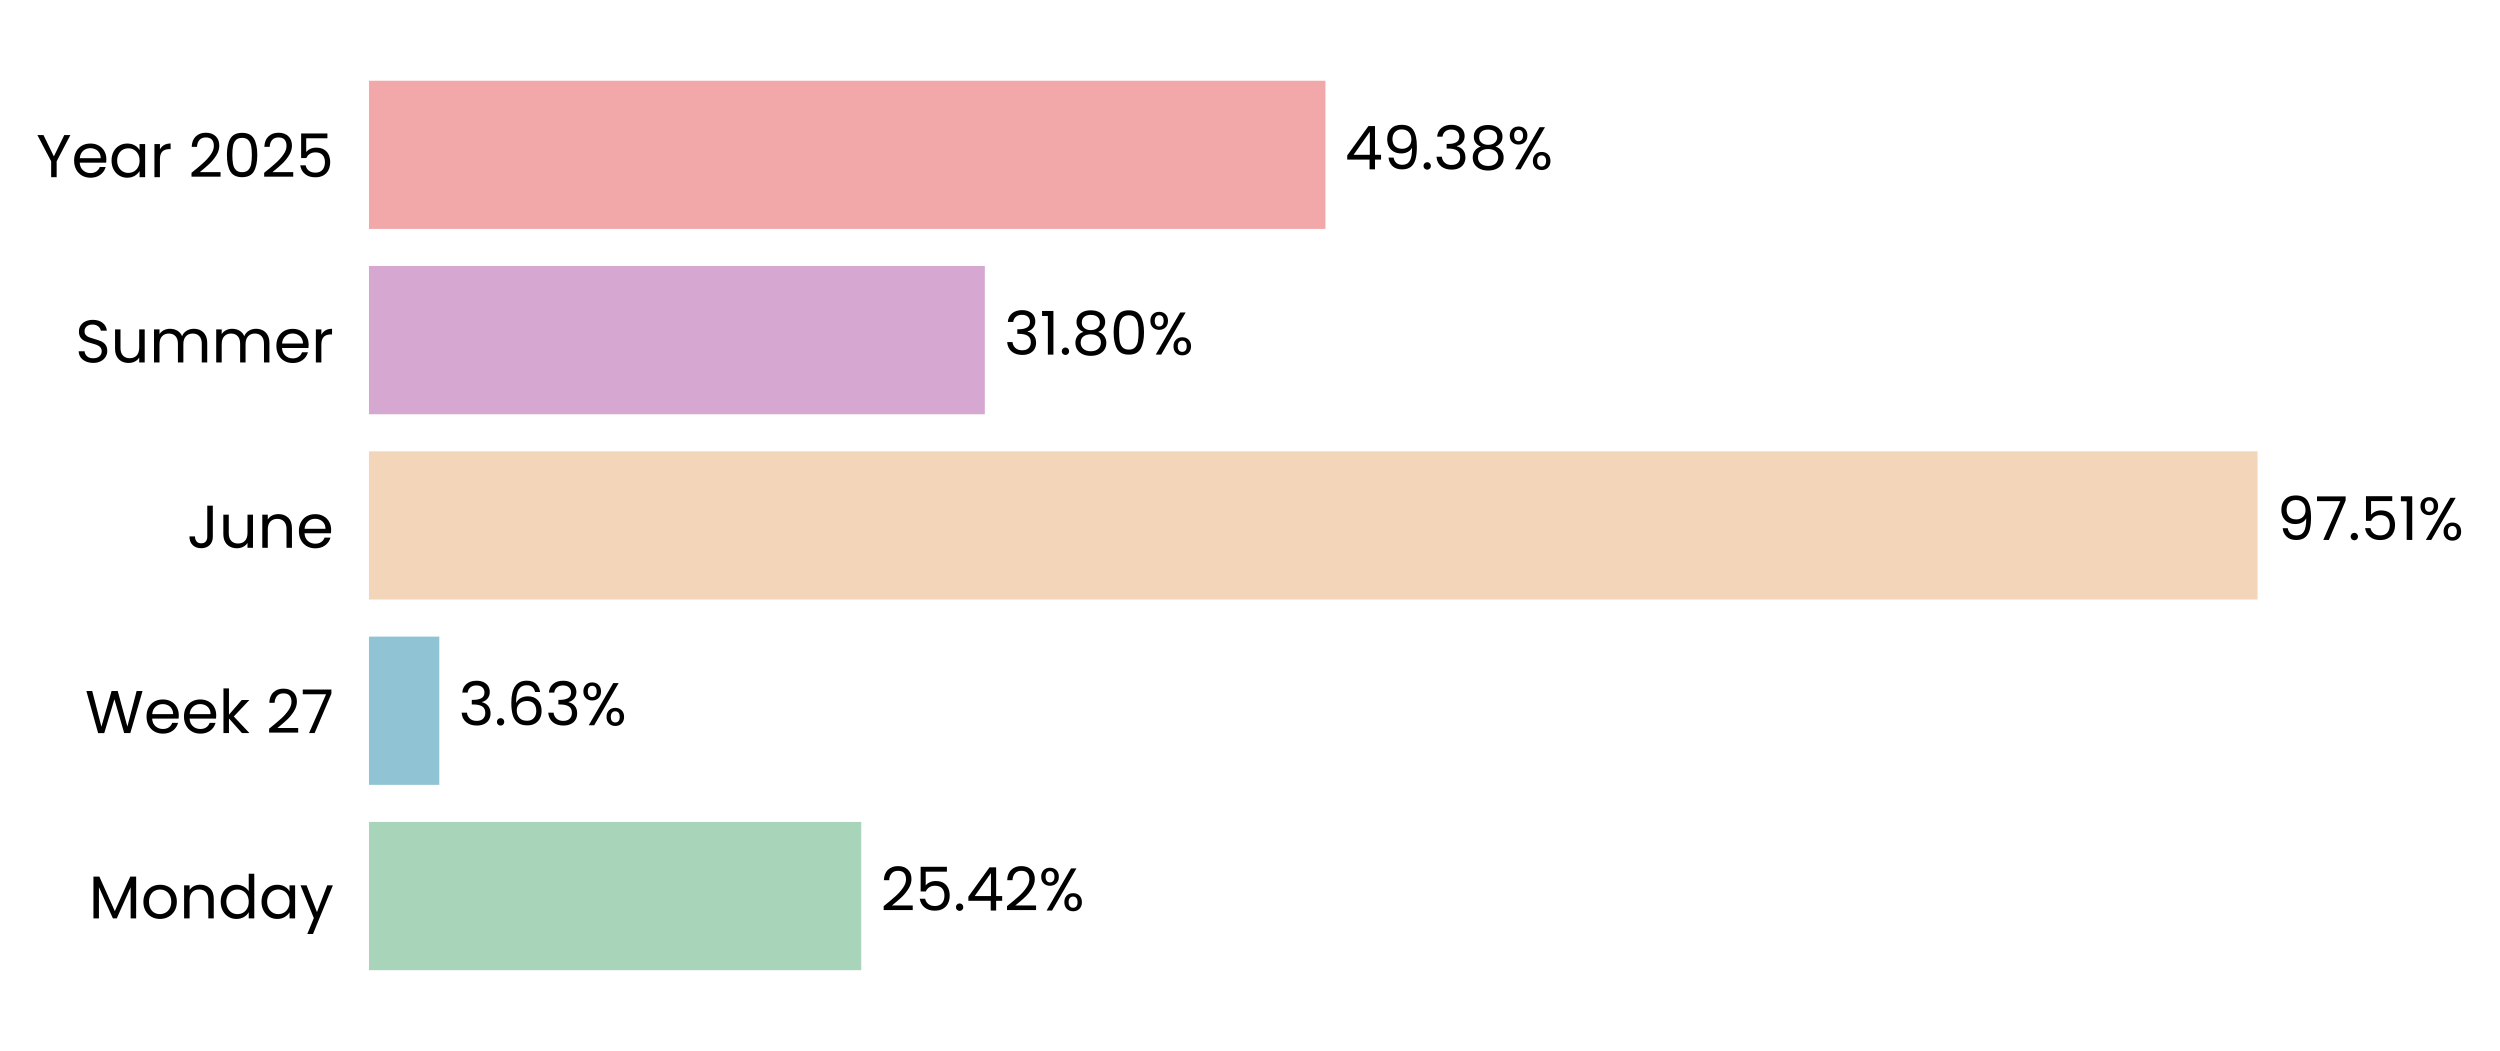
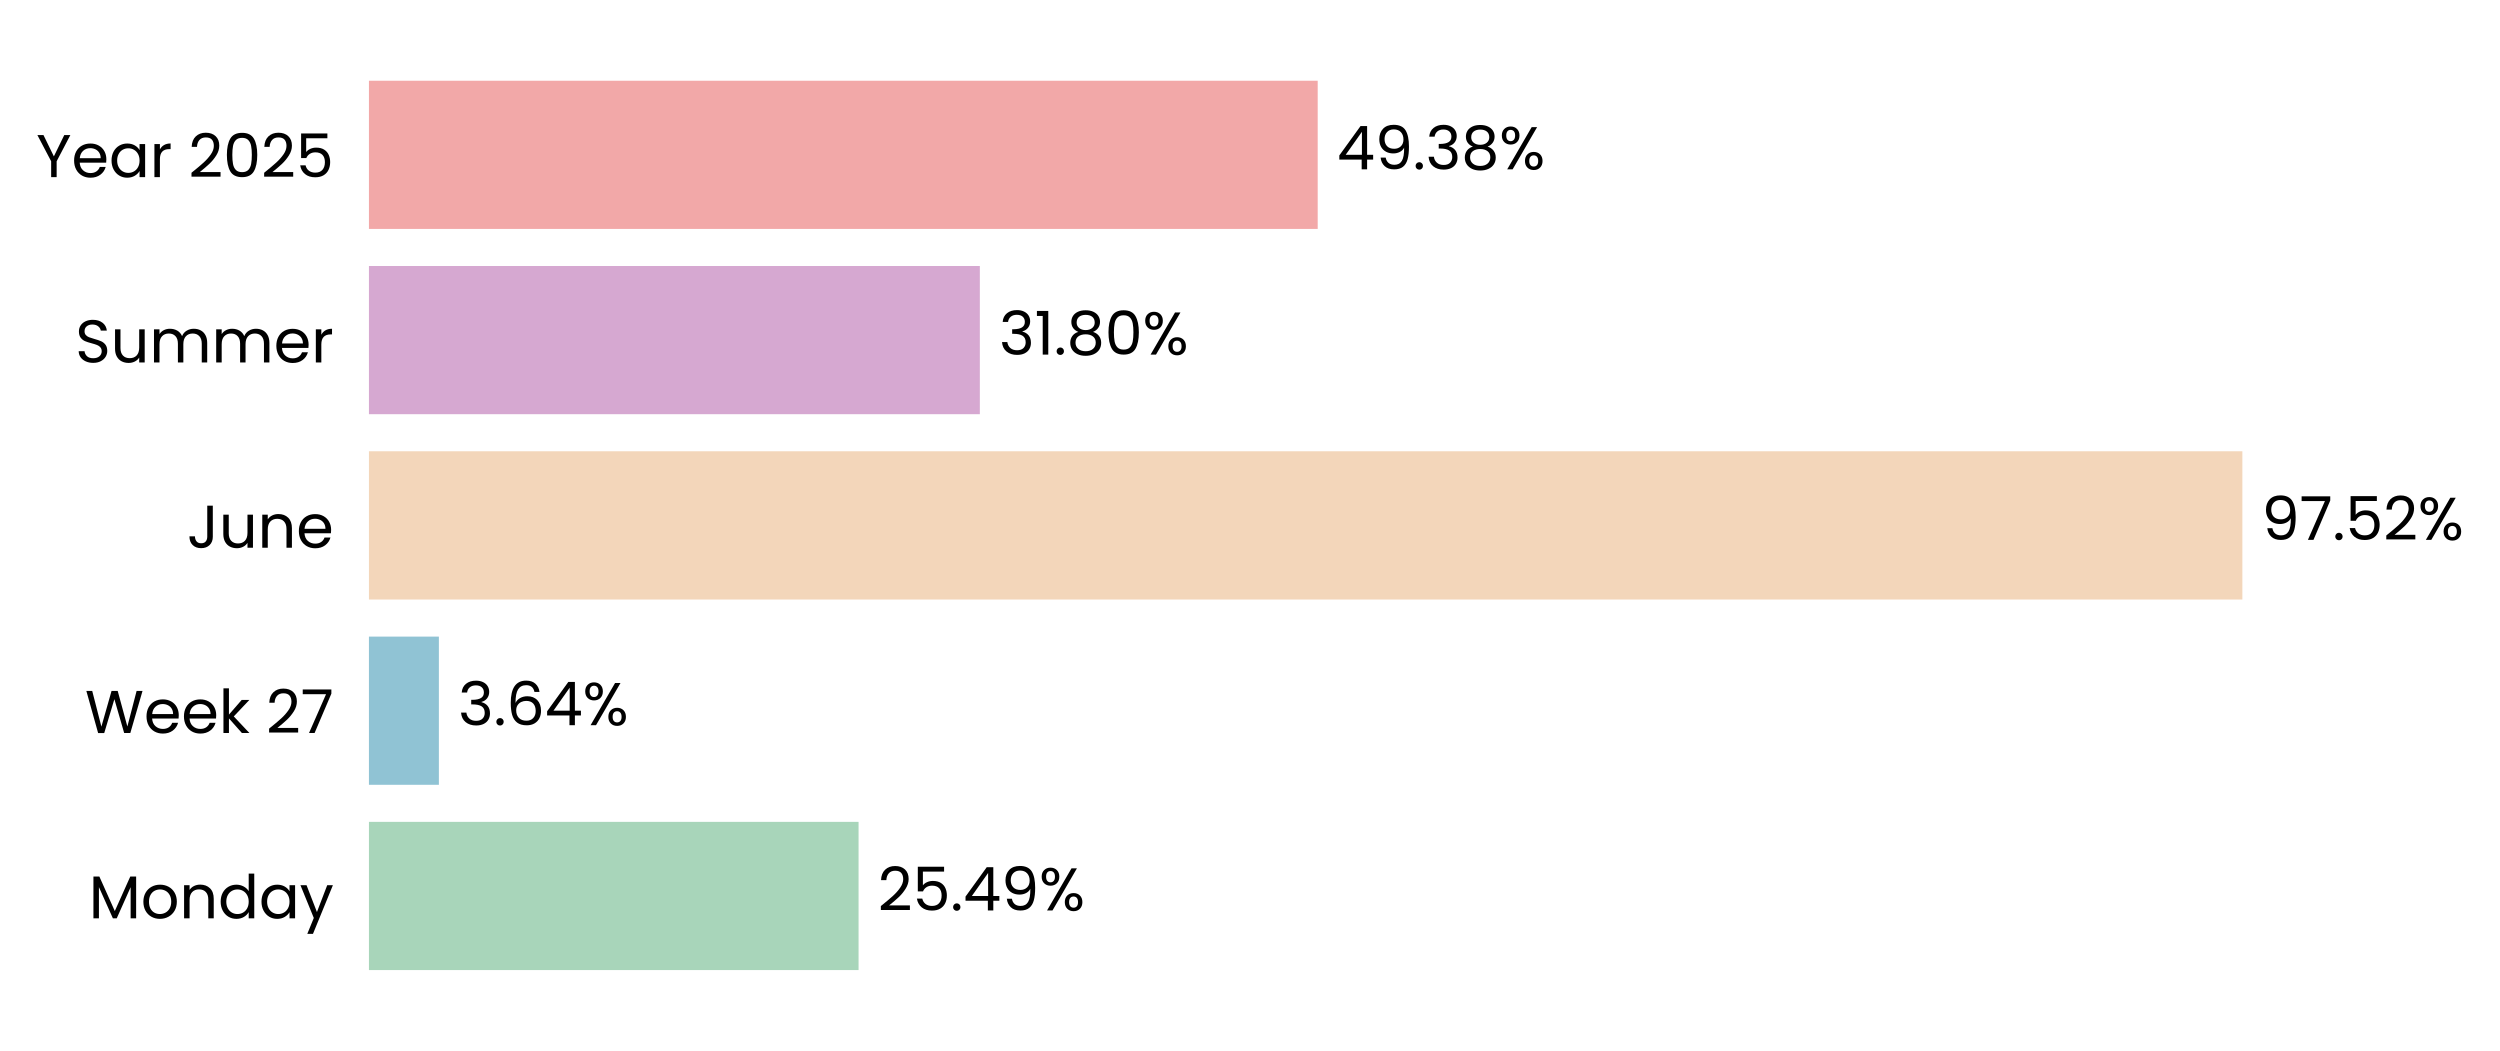
- <svg xmlns="http://www.w3.org/2000/svg" xmlns:xlink="http://www.w3.org/1999/xlink" width="496.723pt" height="208.8pt" viewBox="0 0 496.723 208.8" version="1.1">
+ <svg xmlns="http://www.w3.org/2000/svg" xmlns:xlink="http://www.w3.org/1999/xlink" width="496.768pt" height="208.8pt" viewBox="0 0 496.768 208.8" version="1.1">
  <defs>
    <style type="text/css">*{stroke-linejoin: round; stroke-linecap: butt}</style>
  </defs>
  <g id="figure_1">
    <g id="patch_1">
-       <path d="M 0 208.8  L 496.723 208.8  L 496.723 0  L 0 0  L 0 208.8  z " style="fill: none" />
+       <path d="M 0 208.8  L 496.768 208.8  L 496.768 0  L 0 0  L 0 208.8  z " style="fill: none" />
    </g>
    <g id="axes_1">
      <g id="patch_2">
-         <path d="M 73.311 201.6  L 458.126 201.6  L 458.126 7.2  L 73.311 7.2  L 73.311 201.6  z " style="fill: none" />
+         <path d="M 73.311 201.6  L 455.057 201.6  L 455.057 7.2  L 73.311 7.2  L 73.311 201.6  z " style="fill: none" />
      </g>
      <g id="patch_3">
-         <path d="M 73.311 192.764  L 171.118 192.764  L 171.118 163.309  L 73.311 163.309  z " clip-path="url(#p8b3f362fe7)" style="fill: #a8d5ba" />
+         <path d="M 73.311 192.764  L 170.603 192.764  L 170.603 163.309  L 73.311 163.309  z " clip-path="url(#p3ccb48177d)" style="fill: #a8d5ba" />
      </g>
      <g id="patch_4">
-         <path d="M 73.311 155.945  L 87.284 155.945  L 87.284 126.491  L 73.311 126.491  z " clip-path="url(#p8b3f362fe7)" style="fill: #90c3d4" />
+         <path d="M 73.311 155.945  L 87.21 155.945  L 87.21 126.491  L 73.311 126.491  z " clip-path="url(#p3ccb48177d)" style="fill: #90c3d4" />
      </g>
      <g id="patch_5">
-         <path d="M 73.311 119.127  L 448.559 119.127  L 448.559 89.673  L 73.311 89.673  z " clip-path="url(#p8b3f362fe7)" style="fill: #f3d6ba" />
+         <path d="M 73.311 119.127  L 445.575 119.127  L 445.575 89.673  L 73.311 89.673  z " clip-path="url(#p3ccb48177d)" style="fill: #f3d6ba" />
      </g>
      <g id="patch_6">
-         <path d="M 73.311 82.309  L 195.675 82.309  L 195.675 52.855  L 73.311 52.855  z " clip-path="url(#p8b3f362fe7)" style="fill: #d6a8d1" />
+         <path d="M 73.311 82.309  L 194.702 82.309  L 194.702 52.855  L 73.311 52.855  z " clip-path="url(#p3ccb48177d)" style="fill: #d6a8d1" />
      </g>
      <g id="patch_7">
-         <path d="M 73.311 45.491  L 263.351 45.491  L 263.351 16.036  L 73.311 16.036  z " clip-path="url(#p8b3f362fe7)" style="fill: #f2a8a8" />
+         <path d="M 73.311 45.491  L 261.836 45.491  L 261.836 16.036  L 73.311 16.036  z " clip-path="url(#p3ccb48177d)" style="fill: #f2a8a8" />
      </g>
      <g id="matplotlib.axis_1">
        <g id="ytick_1">
          <g id="text_1">
            <g transform="translate(17.64187 182.4764) scale(0.12 -0.12)">
              <defs>
                <path id="Poppins-Regular-4d" d="M 5018 4429  L 5018 0  L 4435 0  L 4435 3302  L 2963 0  L 2554 0  L 1075 3309  L 1075 0  L 493 0  L 493 4429  L 1120 4429  L 2758 768  L 4397 4429  L 5018 4429  z " transform="scale(0.015625)" />
                <path id="Poppins-Regular-6f" d="M 2022 -58  Q 1530 -58 1130 166  Q 730 390 502 803  Q 275 1216 275 1760  Q 275 2298 508 2710  Q 742 3123 1145 3344  Q 1549 3565 2048 3565  Q 2547 3565 2950 3344  Q 3354 3123 3587 2713  Q 3821 2304 3821 1760  Q 3821 1216 3581 803  Q 3341 390 2931 166  Q 2522 -58 2022 -58  z M 2022 454  Q 2336 454 2611 601  Q 2886 749 3056 1043  Q 3226 1338 3226 1760  Q 3226 2182 3059 2476  Q 2893 2771 2624 2915  Q 2355 3059 2042 3059  Q 1722 3059 1456 2915  Q 1190 2771 1030 2476  Q 870 2182 870 1760  Q 870 1331 1027 1036  Q 1184 742 1446 598  Q 1709 454 2022 454  z " transform="scale(0.015625)" />
                <path id="Poppins-Regular-6e" d="M 2202 3571  Q 2842 3571 3238 3184  Q 3635 2797 3635 2067  L 3635 0  L 3059 0  L 3059 1984  Q 3059 2509 2796 2787  Q 2534 3066 2080 3066  Q 1619 3066 1347 2778  Q 1075 2490 1075 1939  L 1075 0  L 493 0  L 493 3507  L 1075 3507  L 1075 3008  Q 1248 3277 1545 3424  Q 1843 3571 2202 3571  z " transform="scale(0.015625)" />
                <path id="Poppins-Regular-64" d="M 275 1766  Q 275 2304 492 2710  Q 710 3117 1091 3341  Q 1472 3565 1946 3565  Q 2355 3565 2707 3376  Q 3059 3187 3245 2880  L 3245 4736  L 3834 4736  L 3834 0  L 3245 0  L 3245 659  Q 3072 346 2733 144  Q 2394 -58 1939 -58  Q 1472 -58 1091 172  Q 710 403 492 819  Q 275 1235 275 1766  z M 3245 1760  Q 3245 2157 3085 2451  Q 2925 2746 2653 2902  Q 2381 3059 2054 3059  Q 1728 3059 1459 2905  Q 1190 2752 1030 2457  Q 870 2163 870 1766  Q 870 1363 1030 1065  Q 1190 768 1459 611  Q 1728 454 2054 454  Q 2381 454 2653 611  Q 2925 768 3085 1065  Q 3245 1363 3245 1760  z " transform="scale(0.015625)" />
                <path id="Poppins-Regular-61" d="M 275 1766  Q 275 2304 492 2710  Q 710 3117 1091 3341  Q 1472 3565 1939 3565  Q 2400 3565 2739 3366  Q 3078 3168 3245 2867  L 3245 3507  L 3834 3507  L 3834 0  L 3245 0  L 3245 653  Q 3072 346 2729 144  Q 2387 -58 1933 -58  Q 1466 -58 1088 172  Q 710 403 492 819  Q 275 1235 275 1766  z M 3245 1760  Q 3245 2157 3085 2451  Q 2925 2746 2653 2902  Q 2381 3059 2054 3059  Q 1728 3059 1459 2905  Q 1190 2752 1030 2457  Q 870 2163 870 1766  Q 870 1363 1030 1065  Q 1190 768 1459 611  Q 1728 454 2054 454  Q 2381 454 2653 611  Q 2925 768 3085 1065  Q 3245 1363 3245 1760  z " transform="scale(0.015625)" />
                <path id="Poppins-Regular-79" d="M 3514 3507  L 1402 -1651  L 800 -1651  L 1491 38  L 77 3507  L 723 3507  L 1824 666  L 2912 3507  L 3514 3507  z " transform="scale(0.015625)" />
              </defs>
              <use xlink:href="#Poppins-Regular-4d" />
              <use xlink:href="#Poppins-Regular-6f" transform="translate(86.09999 0)" />
              <use xlink:href="#Poppins-Regular-6e" transform="translate(150.1 0)" />
              <use xlink:href="#Poppins-Regular-64" transform="translate(214.1 0)" />
              <use xlink:href="#Poppins-Regular-61" transform="translate(281.7 0)" />
              <use xlink:href="#Poppins-Regular-79" transform="translate(349.2999 0)" />
            </g>
          </g>
        </g>
        <g id="ytick_2">
          <g id="text_2">
            <g transform="translate(16.88437 145.6582) scale(0.12 -0.12)">
              <defs>
                <path id="Poppins-Regular-57" d="M 6099 4461  L 4806 0  L 4154 0  L 3117 3590  L 2042 0  L 1395 -6  L 147 4461  L 768 4461  L 1741 678  L 2816 4461  L 3469 4461  L 4493 691  L 5472 4461  L 6099 4461  z " transform="scale(0.015625)" />
                <path id="Poppins-Regular-65" d="M 3693 1888  Q 3693 1722 3674 1536  L 870 1536  Q 902 1018 1225 726  Q 1549 435 2010 435  Q 2387 435 2640 611  Q 2893 787 2995 1082  L 3622 1082  Q 3482 576 3059 259  Q 2637 -58 2010 -58  Q 1510 -58 1116 166  Q 723 390 499 803  Q 275 1216 275 1760  Q 275 2304 492 2713  Q 710 3123 1104 3344  Q 1498 3565 2010 3565  Q 2509 3565 2893 3347  Q 3277 3130 3485 2749  Q 3693 2368 3693 1888  z M 3091 2010  Q 3091 2342 2944 2582  Q 2797 2822 2544 2947  Q 2291 3072 1984 3072  Q 1542 3072 1232 2790  Q 922 2509 877 2010  L 3091 2010  z " transform="scale(0.015625)" />
                <path id="Poppins-Regular-6b" d="M 2451 0  L 1075 1549  L 1075 0  L 493 0  L 493 4736  L 1075 4736  L 1075 1952  L 2426 3507  L 3238 3507  L 1587 1760  L 3245 0  L 2451 0  z " transform="scale(0.015625)" />
                <path id="Poppins-Regular-20" transform="scale(0.015625)" />
                <path id="Poppins-Regular-32" d="M 326 467  Q 1139 1120 1600 1539  Q 2061 1958 2377 2416  Q 2694 2874 2694 3315  Q 2694 3731 2492 3971  Q 2291 4211 1843 4211  Q 1408 4211 1168 3939  Q 928 3667 909 3213  L 346 3213  Q 371 3930 780 4320  Q 1190 4710 1837 4710  Q 2496 4710 2883 4345  Q 3270 3981 3270 3341  Q 3270 2810 2953 2307  Q 2637 1805 2233 1424  Q 1830 1043 1203 538  L 3405 538  L 3405 51  L 326 51  L 326 467  z " transform="scale(0.015625)" />
                <path id="Poppins-Regular-37" d="M 3245 4173  L 1466 0  L 877 0  L 2682 4115  L 211 4115  L 211 4614  L 3245 4614  L 3245 4173  z " transform="scale(0.015625)" />
              </defs>
              <use xlink:href="#Poppins-Regular-57" />
              <use xlink:href="#Poppins-Regular-65" transform="translate(97.59999 0)" />
              <use xlink:href="#Poppins-Regular-65" transform="translate(159.6 0)" />
              <use xlink:href="#Poppins-Regular-6b" transform="translate(221.6 0)" />
              <use xlink:href="#Poppins-Regular-20" transform="translate(273.0999 0)" />
              <use xlink:href="#Poppins-Regular-32" transform="translate(299.7999 0)" />
              <use xlink:href="#Poppins-Regular-37" transform="translate(357.2999 0)" />
            </g>
          </g>
        </g>
        <g id="ytick_3">
          <g id="text_3">
            <g transform="translate(37.15125 108.84) scale(0.12 -0.12)">
              <defs>
                <path id="Poppins-Regular-4a" d="M 2739 4461  L 2739 1165  Q 2739 614 2400 284  Q 2061 -45 1504 -45  Q 941 -45 601 291  Q 262 627 262 1210  L 845 1210  Q 851 883 1014 678  Q 1178 474 1504 474  Q 1830 474 1990 669  Q 2150 864 2150 1165  L 2150 4461  L 2739 4461  z " transform="scale(0.015625)" />
                <path id="Poppins-Regular-75" d="M 3603 3507  L 3603 0  L 3021 0  L 3021 518  Q 2854 250 2556 99  Q 2259 -51 1901 -51  Q 1491 -51 1164 118  Q 838 288 649 627  Q 461 966 461 1453  L 461 3507  L 1037 3507  L 1037 1530  Q 1037 1011 1299 732  Q 1562 454 2016 454  Q 2483 454 2752 742  Q 3021 1030 3021 1581  L 3021 3507  L 3603 3507  z " transform="scale(0.015625)" />
              </defs>
              <use xlink:href="#Poppins-Regular-4a" />
              <use xlink:href="#Poppins-Regular-75" transform="translate(52.99999 0)" />
              <use xlink:href="#Poppins-Regular-6e" transform="translate(117 0)" />
              <use xlink:href="#Poppins-Regular-65" transform="translate(181 0)" />
            </g>
          </g>
        </g>
        <g id="ytick_4">
          <g id="text_4">
            <g transform="translate(14.95125 72.02182) scale(0.12 -0.12)">
              <defs>
                <path id="Poppins-Regular-53" d="M 1907 -45  Q 1466 -45 1117 112  Q 768 269 569 547  Q 371 826 365 1190  L 986 1190  Q 1018 877 1245 662  Q 1472 448 1907 448  Q 2323 448 2563 656  Q 2803 864 2803 1190  Q 2803 1446 2662 1606  Q 2522 1766 2310 1849  Q 2099 1933 1741 2029  Q 1299 2144 1033 2259  Q 768 2374 579 2620  Q 390 2867 390 3283  Q 390 3648 576 3929  Q 762 4211 1098 4364  Q 1434 4518 1869 4518  Q 2496 4518 2896 4204  Q 3296 3891 3347 3373  L 2707 3373  Q 2675 3629 2438 3824  Q 2202 4019 1811 4019  Q 1446 4019 1216 3830  Q 986 3642 986 3302  Q 986 3059 1123 2905  Q 1261 2752 1462 2672  Q 1664 2592 2029 2490  Q 2470 2368 2739 2249  Q 3008 2131 3200 1884  Q 3392 1638 3392 1216  Q 3392 890 3219 602  Q 3046 314 2707 134  Q 2368 -45 1907 -45  z " transform="scale(0.015625)" />
                <path id="Poppins-Regular-6d" d="M 4710 3571  Q 5120 3571 5440 3401  Q 5760 3232 5945 2893  Q 6131 2554 6131 2067  L 6131 0  L 5555 0  L 5555 1984  Q 5555 2509 5296 2787  Q 5037 3066 4595 3066  Q 4141 3066 3872 2774  Q 3603 2483 3603 1933  L 3603 0  L 3027 0  L 3027 1984  Q 3027 2509 2768 2787  Q 2509 3066 2067 3066  Q 1613 3066 1344 2774  Q 1075 2483 1075 1933  L 1075 0  L 493 0  L 493 3507  L 1075 3507  L 1075 3002  Q 1248 3277 1539 3424  Q 1830 3571 2182 3571  Q 2624 3571 2963 3372  Q 3302 3174 3469 2790  Q 3616 3162 3955 3366  Q 4294 3571 4710 3571  z " transform="scale(0.015625)" />
                <path id="Poppins-Regular-72" d="M 1075 2938  Q 1229 3238 1513 3404  Q 1798 3571 2208 3571  L 2208 2970  L 2054 2970  Q 1075 2970 1075 1907  L 1075 0  L 493 0  L 493 3507  L 1075 3507  L 1075 2938  z " transform="scale(0.015625)" />
              </defs>
              <use xlink:href="#Poppins-Regular-53" />
              <use xlink:href="#Poppins-Regular-75" transform="translate(58.7 0)" />
              <use xlink:href="#Poppins-Regular-6d" transform="translate(122.7 0)" />
              <use xlink:href="#Poppins-Regular-6d" transform="translate(225.7 0)" />
              <use xlink:href="#Poppins-Regular-65" transform="translate(328.7 0)" />
              <use xlink:href="#Poppins-Regular-72" transform="translate(390.6999 0)" />
            </g>
          </g>
        </g>
        <g id="ytick_5">
          <g id="text_5">
            <g transform="translate(7.2 35.20364) scale(0.12 -0.12)">
              <defs>
                <path id="Poppins-Regular-59" d="M 3616 4461  L 2163 1683  L 2163 0  L 1581 0  L 1581 1683  L 122 4461  L 768 4461  L 1869 2202  L 2970 4461  L 3616 4461  z " transform="scale(0.015625)" />
                <path id="Poppins-Regular-30" d="M 397 2362  Q 397 3462 755 4080  Q 1114 4698 2010 4698  Q 2899 4698 3257 4080  Q 3616 3462 3616 2362  Q 3616 1242 3257 621  Q 2899 0 2010 0  Q 1114 0 755 621  Q 397 1242 397 2362  z M 3040 2362  Q 3040 2918 2966 3305  Q 2893 3693 2665 3929  Q 2438 4166 2010 4166  Q 1574 4166 1347 3929  Q 1120 3693 1046 3305  Q 973 2918 973 2362  Q 973 1786 1046 1395  Q 1120 1005 1347 768  Q 1574 531 2010 531  Q 2438 531 2665 768  Q 2893 1005 2966 1395  Q 3040 1786 3040 2362  z " transform="scale(0.015625)" />
                <path id="Poppins-Regular-35" d="M 3347 4122  L 1101 4122  L 1101 2662  Q 1248 2867 1536 2998  Q 1824 3130 2157 3130  Q 2688 3130 3021 2909  Q 3354 2688 3498 2339  Q 3642 1990 3642 1600  Q 3642 1139 3469 774  Q 3296 410 2941 198  Q 2586 -13 2061 -13  Q 1389 -13 973 332  Q 557 678 467 1254  L 1037 1254  Q 1120 890 1389 685  Q 1658 480 2067 480  Q 2573 480 2829 784  Q 3085 1088 3085 1587  Q 3085 2086 2829 2358  Q 2573 2630 2074 2630  Q 1734 2630 1481 2467  Q 1229 2304 1114 2022  L 563 2022  L 563 4634  L 3347 4634  L 3347 4122  z " transform="scale(0.015625)" />
              </defs>
              <use xlink:href="#Poppins-Regular-59" />
              <use xlink:href="#Poppins-Regular-65" transform="translate(58.39999 0)" />
              <use xlink:href="#Poppins-Regular-61" transform="translate(120.4 0)" />
              <use xlink:href="#Poppins-Regular-72" transform="translate(188 0)" />
              <use xlink:href="#Poppins-Regular-20" transform="translate(225.3 0)" />
              <use xlink:href="#Poppins-Regular-32" transform="translate(252 0)" />
              <use xlink:href="#Poppins-Regular-30" transform="translate(309.4999 0)" />
              <use xlink:href="#Poppins-Regular-32" transform="translate(372.2999 0)" />
              <use xlink:href="#Poppins-Regular-35" transform="translate(429.7999 0)" />
            </g>
          </g>
        </g>
      </g>
      <g id="text_6">
-         <g transform="translate(174.9665 180.9164) scale(0.12 -0.12)">
+         <g transform="translate(174.4208 180.9164) scale(0.12 -0.12)">
          <defs>
            <path id="Poppins-Regular-2e" d="M 678 -38  Q 512 -38 397 77  Q 282 192 282 358  Q 282 525 397 640  Q 512 755 678 755  Q 838 755 950 640  Q 1062 525 1062 358  Q 1062 192 950 77  Q 838 -38 678 -38  z " transform="scale(0.015625)" />
            <path id="Poppins-Regular-34" d="M 256 1030  L 256 1472  L 2502 4582  L 3200 4582  L 3200 1536  L 3840 1536  L 3840 1030  L 3200 1030  L 3200 0  L 2624 0  L 2624 1030  L 256 1030  z M 2650 3974  L 928 1536  L 2650 1536  L 2650 3974  z " transform="scale(0.015625)" />
+             <path id="Poppins-Regular-39" d="M 1146 1242  Q 1210 877 1443 678  Q 1677 480 2074 480  Q 2605 480 2857 896  Q 3110 1312 3098 2298  Q 2963 2010 2649 1846  Q 2336 1683 1952 1683  Q 1523 1683 1187 1859  Q 851 2035 659 2374  Q 467 2714 467 3194  Q 467 3878 864 4297  Q 1261 4717 1990 4717  Q 2886 4717 3248 4134  Q 3610 3552 3610 2400  Q 3610 1594 3466 1069  Q 3322 544 2979 269  Q 2637 -6 2042 -6  Q 1389 -6 1024 346  Q 659 698 608 1242  L 1146 1242  z M 2048 2176  Q 2477 2176 2752 2441  Q 3027 2707 3027 3162  Q 3027 3642 2758 3936  Q 2490 4230 2003 4230  Q 1555 4230 1289 3948  Q 1024 3667 1024 3206  Q 1024 2739 1286 2457  Q 1549 2176 2048 2176  z " transform="scale(0.015625)" />
            <path id="Poppins-Regular-25" d="M 269 3584  Q 269 4019 531 4278  Q 794 4538 1203 4538  Q 1613 4538 1875 4278  Q 2138 4019 2138 3584  Q 2138 3142 1875 2883  Q 1613 2624 1203 2624  Q 794 2624 531 2883  Q 269 3142 269 3584  z M 4006 4467  L 1414 0  L 838 0  L 3430 4467  L 4006 4467  z M 1203 4179  Q 986 4179 861 4028  Q 736 3878 736 3584  Q 736 3290 861 3136  Q 986 2982 1203 2982  Q 1421 2982 1549 3139  Q 1677 3296 1677 3584  Q 1677 3878 1549 4028  Q 1421 4179 1203 4179  z M 2720 883  Q 2720 1325 2982 1584  Q 3245 1843 3654 1843  Q 4064 1843 4323 1584  Q 4582 1325 4582 883  Q 4582 448 4323 185  Q 4064 -77 3654 -77  Q 3245 -77 2982 182  Q 2720 442 2720 883  z M 3648 1478  Q 3430 1478 3302 1328  Q 3174 1178 3174 883  Q 3174 595 3302 444  Q 3430 294 3648 294  Q 3866 294 3994 444  Q 4122 595 4122 883  Q 4122 1178 3994 1328  Q 3866 1478 3648 1478  z " transform="scale(0.015625)" />
          </defs>
          <use xlink:href="#Poppins-Regular-32" />
          <use xlink:href="#Poppins-Regular-35" transform="translate(57.49999 0)" />
          <use xlink:href="#Poppins-Regular-2e" transform="translate(120.3 0)" />
          <use xlink:href="#Poppins-Regular-34" transform="translate(141.3 0)" />
-           <use xlink:href="#Poppins-Regular-32" transform="translate(204.2 0)" />
-           <use xlink:href="#Poppins-Regular-25" transform="translate(261.6999 0)" />
+           <use xlink:href="#Poppins-Regular-39" transform="translate(204.2 0)" />
+           <use xlink:href="#Poppins-Regular-25" transform="translate(267.1999 0)" />
        </g>
      </g>
      <g id="text_7">
-         <g transform="translate(91.13184 144.0982) scale(0.12 -0.12)">
+         <g transform="translate(91.02758 144.0982) scale(0.12 -0.12)">
          <defs>
            <path id="Poppins-Regular-33" d="M 384 3462  Q 429 4051 838 4384  Q 1248 4717 1901 4717  Q 2336 4717 2653 4560  Q 2970 4403 3133 4134  Q 3296 3866 3296 3526  Q 3296 3130 3069 2842  Q 2842 2554 2477 2470  L 2477 2438  Q 2893 2336 3136 2035  Q 3379 1734 3379 1248  Q 3379 883 3212 592  Q 3046 301 2713 134  Q 2381 -32 1914 -32  Q 1235 -32 800 323  Q 365 678 314 1331  L 877 1331  Q 922 947 1190 704  Q 1459 461 1907 461  Q 2355 461 2588 694  Q 2822 928 2822 1299  Q 2822 1779 2502 1990  Q 2182 2202 1536 2202  L 1389 2202  L 1389 2688  L 1542 2688  Q 2131 2694 2432 2883  Q 2733 3072 2733 3469  Q 2733 3808 2512 4013  Q 2291 4218 1882 4218  Q 1485 4218 1241 4013  Q 998 3808 954 3462  L 384 3462  z " transform="scale(0.015625)" />
            <path id="Poppins-Regular-36" d="M 2976 3526  Q 2835 4237 2099 4237  Q 1530 4237 1248 3798  Q 966 3360 973 2355  Q 1120 2688 1462 2877  Q 1805 3066 2227 3066  Q 2886 3066 3280 2656  Q 3674 2246 3674 1523  Q 3674 1088 3504 742  Q 3334 397 2992 192  Q 2650 -13 2163 -13  Q 1504 -13 1133 281  Q 762 576 614 1094  Q 467 1613 467 2374  Q 467 4723 2106 4723  Q 2733 4723 3091 4384  Q 3450 4045 3514 3526  L 2976 3526  z M 2106 2573  Q 1830 2573 1587 2461  Q 1344 2349 1193 2121  Q 1043 1894 1043 1568  Q 1043 1082 1324 778  Q 1606 474 2131 474  Q 2579 474 2844 752  Q 3110 1030 3110 1504  Q 3110 2003 2854 2288  Q 2598 2573 2106 2573  z " transform="scale(0.015625)" />
          </defs>
          <use xlink:href="#Poppins-Regular-33" />
          <use xlink:href="#Poppins-Regular-2e" transform="translate(58.89999 0)" />
          <use xlink:href="#Poppins-Regular-36" transform="translate(79.89998 0)" />
-           <use xlink:href="#Poppins-Regular-33" transform="translate(143.4 0)" />
-           <use xlink:href="#Poppins-Regular-25" transform="translate(202.3 0)" />
+           <use xlink:href="#Poppins-Regular-34" transform="translate(143.4 0)" />
+           <use xlink:href="#Poppins-Regular-25" transform="translate(206.3 0)" />
        </g>
      </g>
      <g id="text_8">
-         <g transform="translate(452.4072 107.28) scale(0.12 -0.12)">
-           <defs>
-             <path id="Poppins-Regular-39" d="M 1146 1242  Q 1210 877 1443 678  Q 1677 480 2074 480  Q 2605 480 2857 896  Q 3110 1312 3098 2298  Q 2963 2010 2649 1846  Q 2336 1683 1952 1683  Q 1523 1683 1187 1859  Q 851 2035 659 2374  Q 467 2714 467 3194  Q 467 3878 864 4297  Q 1261 4717 1990 4717  Q 2886 4717 3248 4134  Q 3610 3552 3610 2400  Q 3610 1594 3466 1069  Q 3322 544 2979 269  Q 2637 -6 2042 -6  Q 1389 -6 1024 346  Q 659 698 608 1242  L 1146 1242  z M 2048 2176  Q 2477 2176 2752 2441  Q 3027 2707 3027 3162  Q 3027 3642 2758 3936  Q 2490 4230 2003 4230  Q 1555 4230 1289 3948  Q 1024 3667 1024 3206  Q 1024 2739 1286 2457  Q 1549 2176 2048 2176  z " transform="scale(0.015625)" />
-             <path id="Poppins-Regular-31" d="M 243 4096  L 243 4627  L 1446 4627  L 1446 0  L 858 0  L 858 4096  L 243 4096  z " transform="scale(0.015625)" />
-           </defs>
+         <g transform="translate(449.3926 107.28) scale(0.12 -0.12)">
          <use xlink:href="#Poppins-Regular-39" />
          <use xlink:href="#Poppins-Regular-37" transform="translate(62.99999 0)" />
          <use xlink:href="#Poppins-Regular-2e" transform="translate(117.6 0)" />
          <use xlink:href="#Poppins-Regular-35" transform="translate(138.6 0)" />
-           <use xlink:href="#Poppins-Regular-31" transform="translate(201.3999 0)" />
-           <use xlink:href="#Poppins-Regular-25" transform="translate(233.3999 0)" />
+           <use xlink:href="#Poppins-Regular-32" transform="translate(201.3999 0)" />
+           <use xlink:href="#Poppins-Regular-25" transform="translate(258.8999 0)" />
        </g>
      </g>
      <g id="text_9">
-         <g transform="translate(199.5228 70.46182) scale(0.12 -0.12)">
+         <g transform="translate(198.5191 70.46182) scale(0.12 -0.12)">
          <defs>
+             <path id="Poppins-Regular-31" d="M 243 4096  L 243 4627  L 1446 4627  L 1446 0  L 858 0  L 858 4096  L 243 4096  z " transform="scale(0.015625)" />
            <path id="Poppins-Regular-38" d="M 1242 2406  Q 883 2547 691 2816  Q 499 3085 499 3469  Q 499 3814 672 4092  Q 845 4371 1187 4534  Q 1530 4698 2016 4698  Q 2502 4698 2844 4534  Q 3187 4371 3363 4092  Q 3539 3814 3539 3469  Q 3539 3098 3340 2819  Q 3142 2541 2797 2406  Q 3194 2285 3427 1981  Q 3661 1677 3661 1248  Q 3661 832 3456 521  Q 3251 211 2876 41  Q 2502 -128 2016 -128  Q 1530 -128 1162 41  Q 794 211 589 521  Q 384 832 384 1248  Q 384 1677 614 1984  Q 845 2291 1242 2406  z M 2976 3398  Q 2976 3789 2720 4000  Q 2464 4211 2016 4211  Q 1574 4211 1318 4000  Q 1062 3789 1062 3392  Q 1062 3034 1328 2816  Q 1594 2598 2016 2598  Q 2445 2598 2710 2819  Q 2976 3040 2976 3398  z M 2016 2150  Q 1542 2150 1241 1929  Q 941 1709 941 1267  Q 941 858 1232 608  Q 1523 358 2016 358  Q 2509 358 2797 608  Q 3085 858 3085 1267  Q 3085 1696 2790 1923  Q 2496 2150 2016 2150  z " transform="scale(0.015625)" />
          </defs>
          <use xlink:href="#Poppins-Regular-33" />
          <use xlink:href="#Poppins-Regular-31" transform="translate(58.89999 0)" />
          <use xlink:href="#Poppins-Regular-2e" transform="translate(90.89998 0)" />
          <use xlink:href="#Poppins-Regular-38" transform="translate(111.9 0)" />
          <use xlink:href="#Poppins-Regular-30" transform="translate(175 0)" />
          <use xlink:href="#Poppins-Regular-25" transform="translate(237.7999 0)" />
        </g>
      </g>
      <g id="text_10">
-         <g transform="translate(267.199 33.64364) scale(0.12 -0.12)">
+         <g transform="translate(265.6534 33.64364) scale(0.12 -0.12)">
          <use xlink:href="#Poppins-Regular-34" />
          <use xlink:href="#Poppins-Regular-39" transform="translate(62.89999 0)" />
          <use xlink:href="#Poppins-Regular-2e" transform="translate(125.9 0)" />
          <use xlink:href="#Poppins-Regular-33" transform="translate(146.9 0)" />
          <use xlink:href="#Poppins-Regular-38" transform="translate(205.8 0)" />
          <use xlink:href="#Poppins-Regular-25" transform="translate(268.8999 0)" />
        </g>
      </g>
    </g>
  </g>
  <defs>
-     <clipPath id="p8b3f362fe7">
-       <rect x="73.311" y="7.2" width="384.815" height="194.4" />
+     <clipPath id="p3ccb48177d">
+       <rect x="73.311" y="7.2" width="381.746" height="194.4" />
    </clipPath>
  </defs>
</svg>
